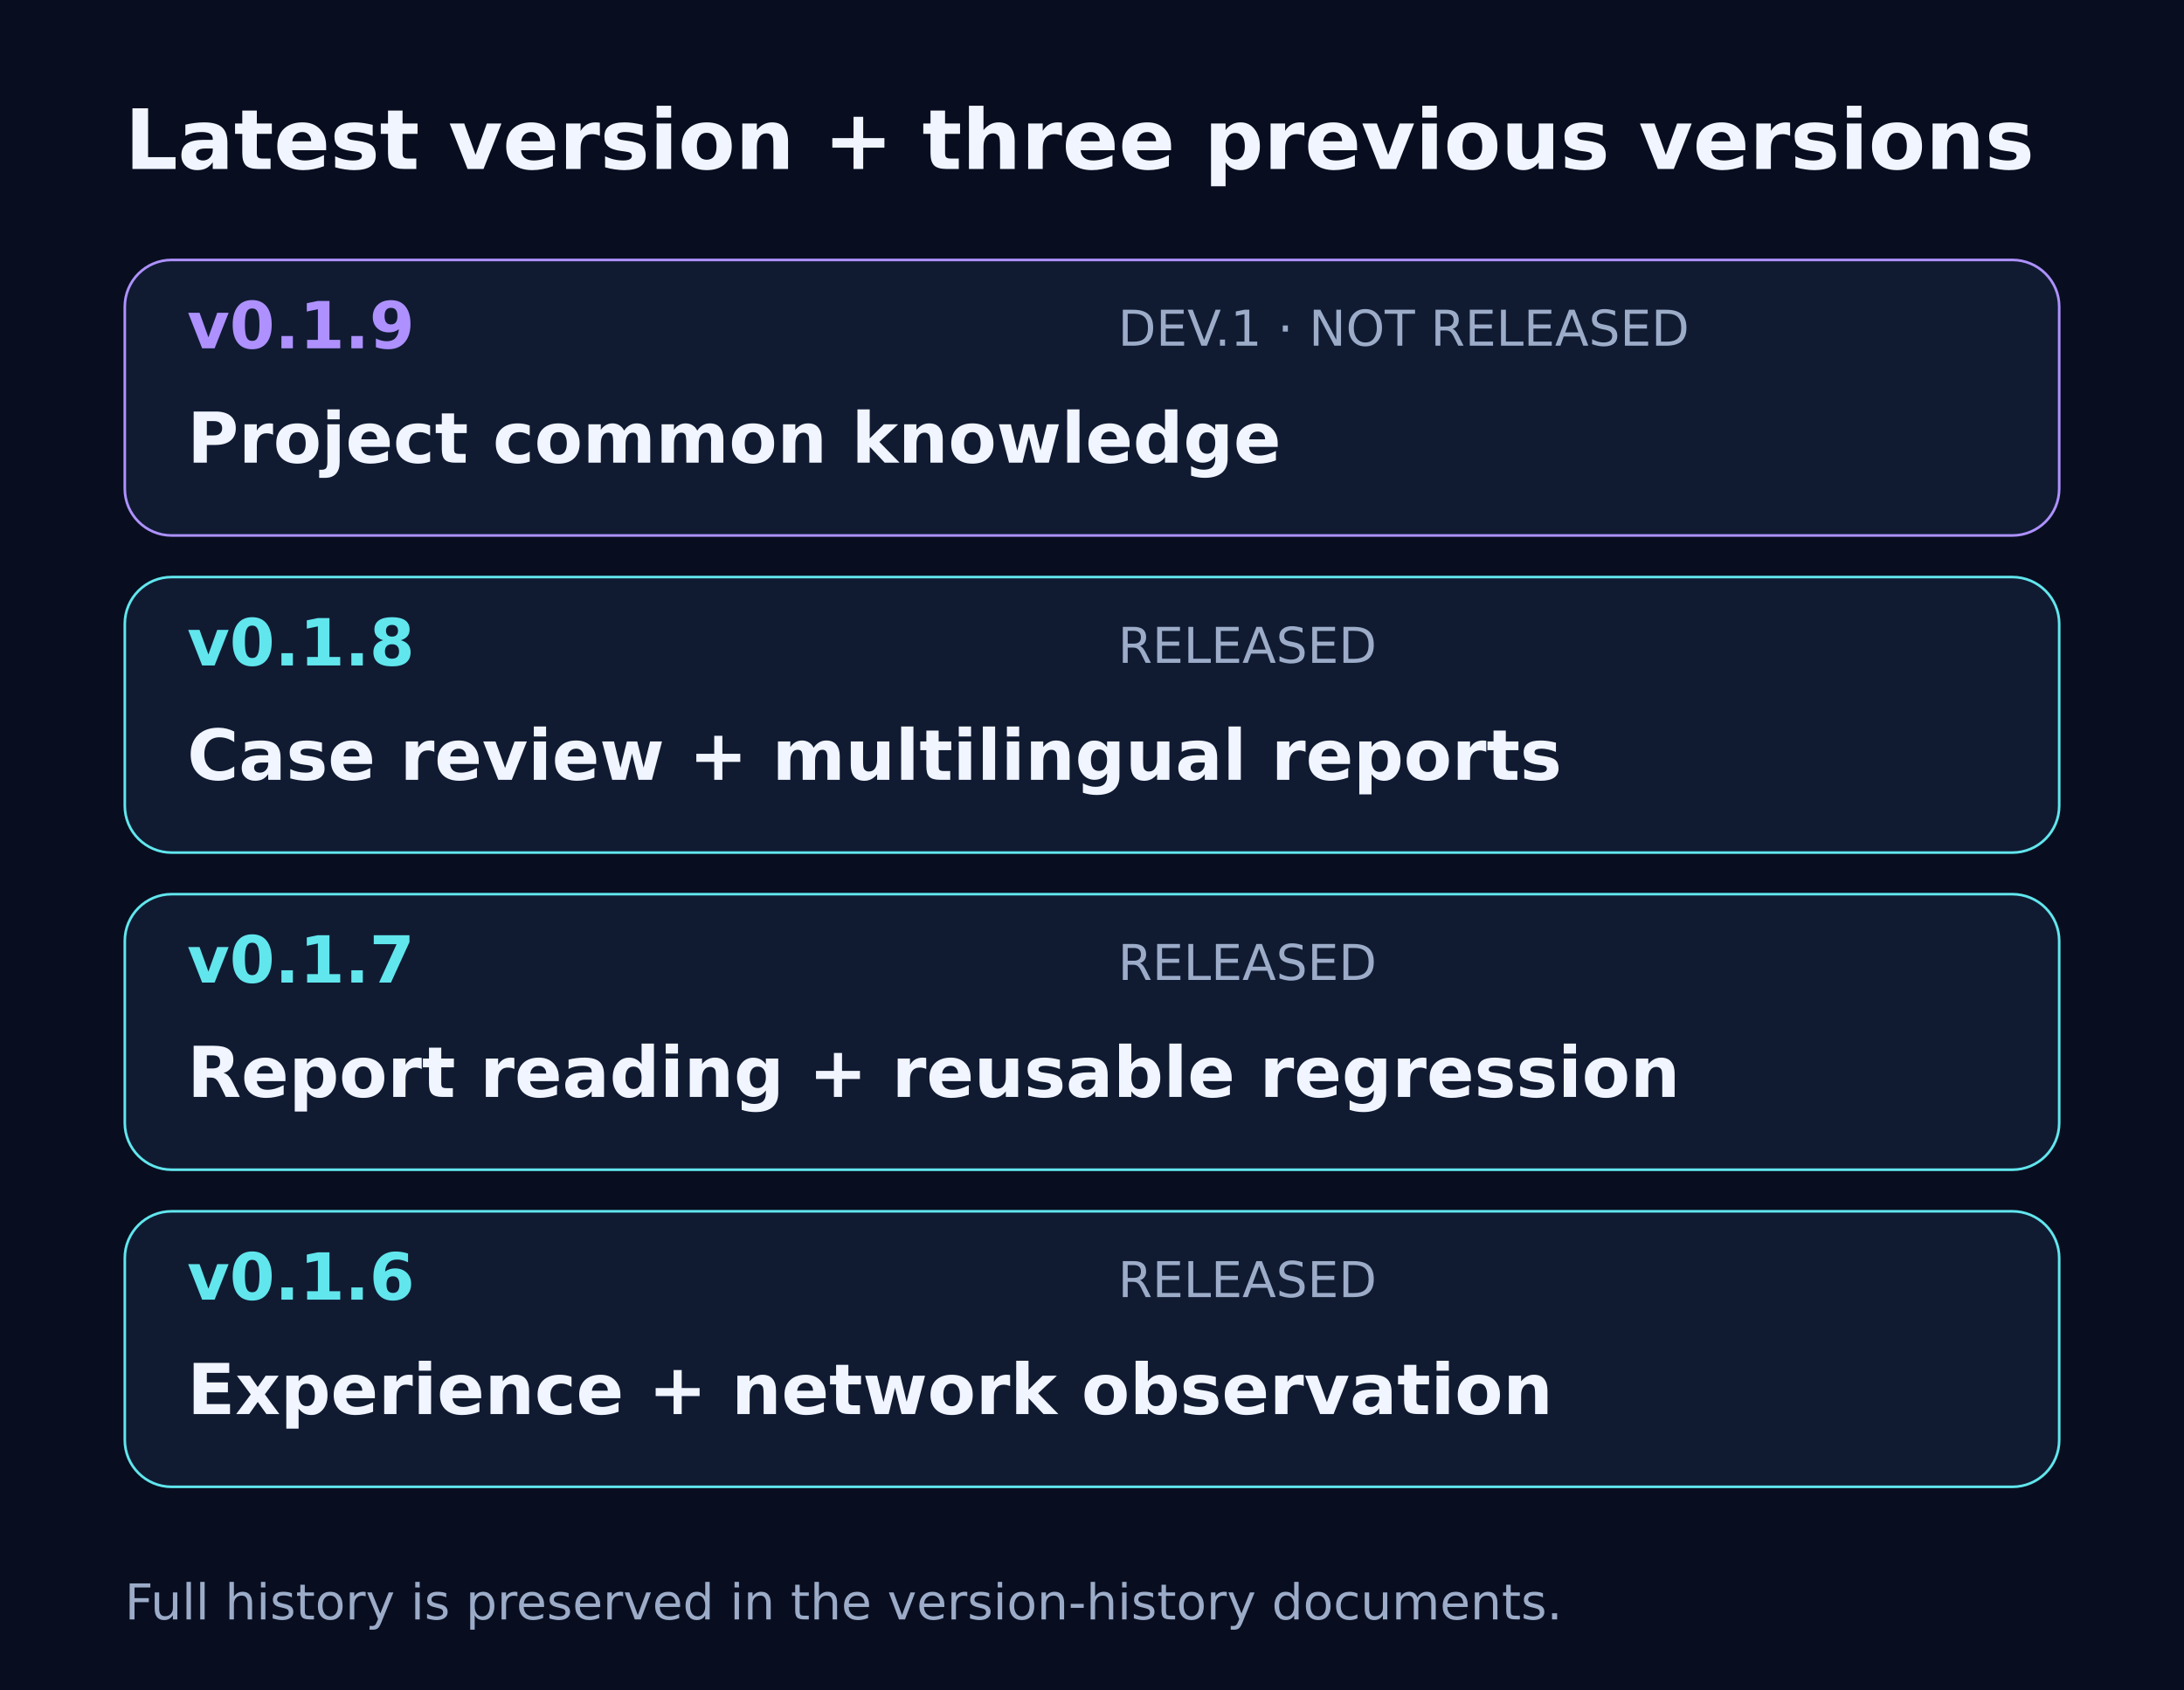
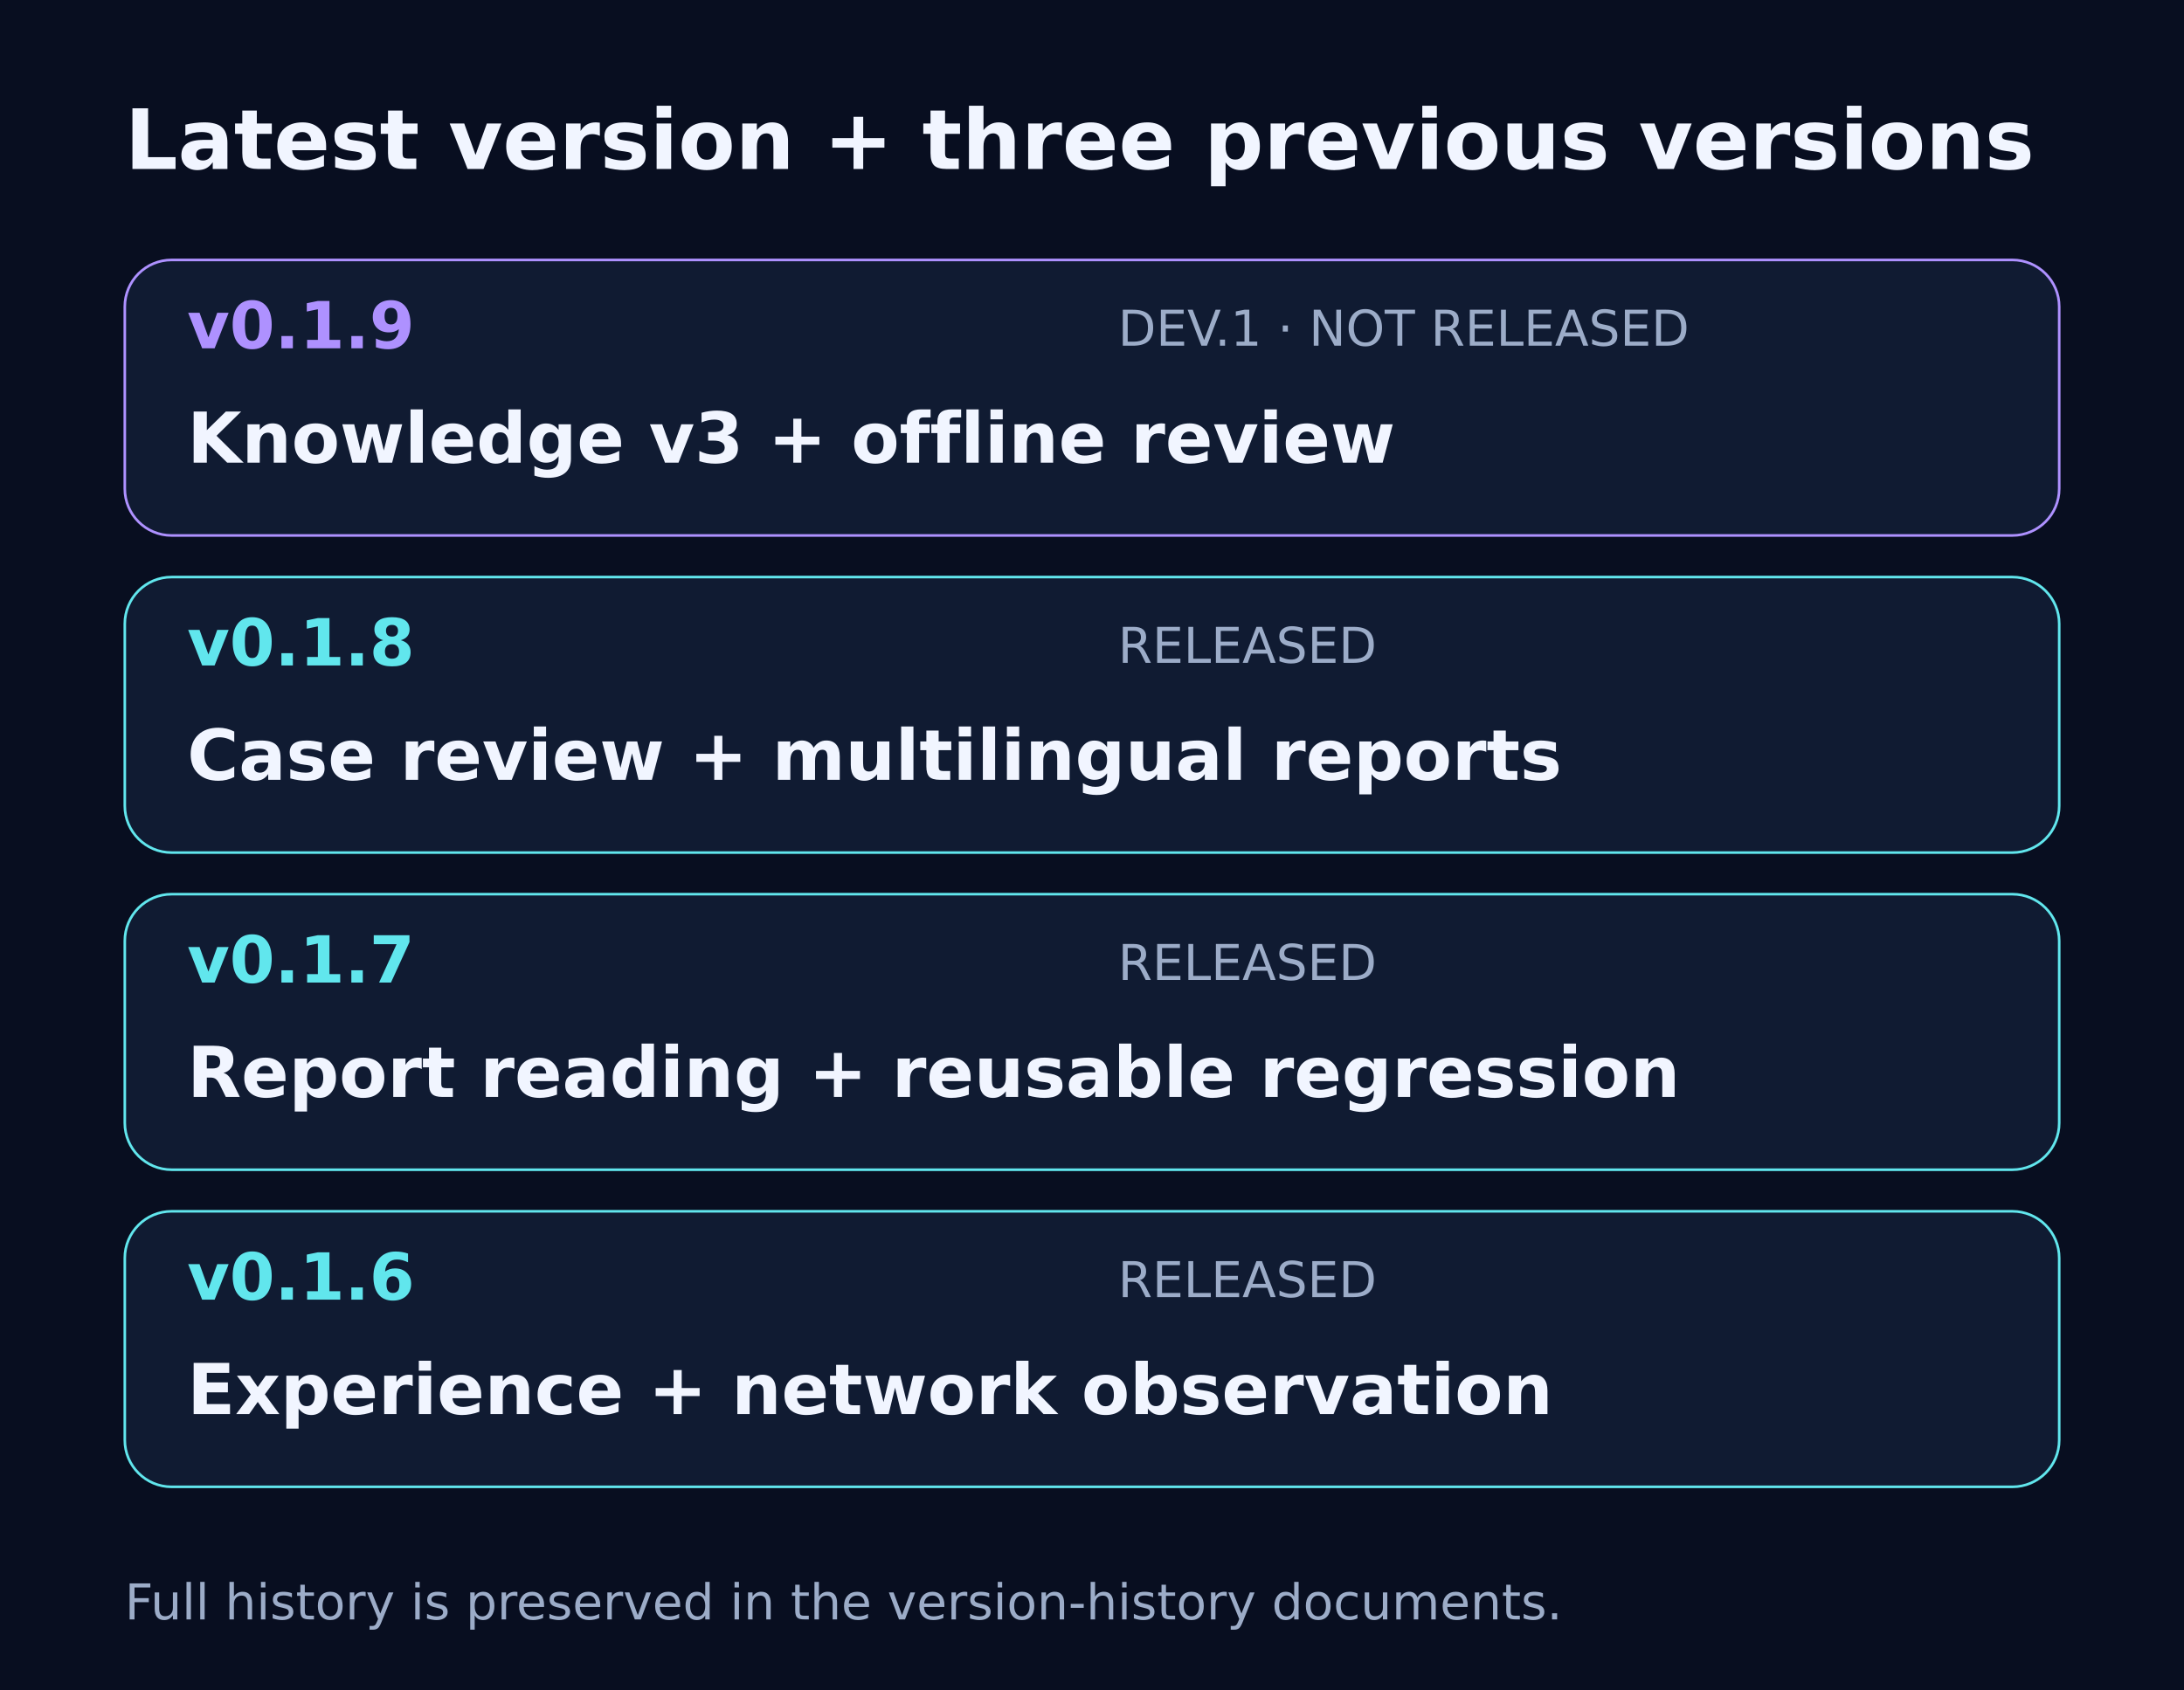
<svg xmlns="http://www.w3.org/2000/svg" width="840" height="650" viewBox="0 0 840 650" role="img" aria-label="Latest four versions — README overview">
  <defs>
    <linearGradient id="g">
      <stop stop-color="#61e6ed" />
      <stop offset="1" stop-color="#ae91ff" />
    </linearGradient>
    <marker id="arrow" markerWidth="8" markerHeight="8" refX="7" refY="4" orient="auto">
      <path d="M0,0 L8,4 L0,8" fill="#61e6ed" />
    </marker>
  </defs>
  <g font-family="DejaVu Sans, Noto Sans CJK SC, sans-serif">
    <rect x="0" y="0" width="840" height="650" rx="0" fill="#080e20" stroke="#080e20" />
    <path d="M0,2 H840" stroke="url(#g)" stroke-width="4" />
    <text x="48" y="65" font-size="32" fill="#f1f5ff" font-weight="700">Latest version + three previous versions</text>
    <rect x="48" y="100" width="744" height="106" rx="18" fill="#101b32" stroke="#ae91ff" />
    <text x="72" y="134" font-size="25" fill="#ae91ff" font-weight="700">v0.1.9</text>
    <text x="430" y="133" font-size="19" fill="#9cacc8" font-weight="400">DEV.1 · NOT RELEASED</text>
-     <text x="72" y="178" font-size="27" fill="#f1f5ff" font-weight="700">Project common knowledge</text>
+     <text x="72" y="178" font-size="27" fill="#f1f5ff" font-weight="700">Knowledge v3 + offline review</text>
    <rect x="48" y="222" width="744" height="106" rx="18" fill="#101b32" stroke="#61e6ed" />
    <text x="72" y="256" font-size="25" fill="#61e6ed" font-weight="700">v0.1.8</text>
    <text x="430" y="255" font-size="19" fill="#9cacc8" font-weight="400">RELEASED</text>
    <text x="72" y="300" font-size="27" fill="#f1f5ff" font-weight="700">Case review + multilingual reports</text>
    <rect x="48" y="344" width="744" height="106" rx="18" fill="#101b32" stroke="#61e6ed" />
    <text x="72" y="378" font-size="25" fill="#61e6ed" font-weight="700">v0.1.7</text>
    <text x="430" y="377" font-size="19" fill="#9cacc8" font-weight="400">RELEASED</text>
    <text x="72" y="422" font-size="27" fill="#f1f5ff" font-weight="700">Report reading + reusable regression</text>
    <rect x="48" y="466" width="744" height="106" rx="18" fill="#101b32" stroke="#61e6ed" />
    <text x="72" y="500" font-size="25" fill="#61e6ed" font-weight="700">v0.1.6</text>
    <text x="430" y="499" font-size="19" fill="#9cacc8" font-weight="400">RELEASED</text>
    <text x="72" y="544" font-size="27" fill="#f1f5ff" font-weight="700">Experience + network observation</text>
    <text x="48" y="623" font-size="19" fill="#9cacc8" font-weight="400">Full history is preserved in the version-history documents.</text>
  </g>
</svg>
